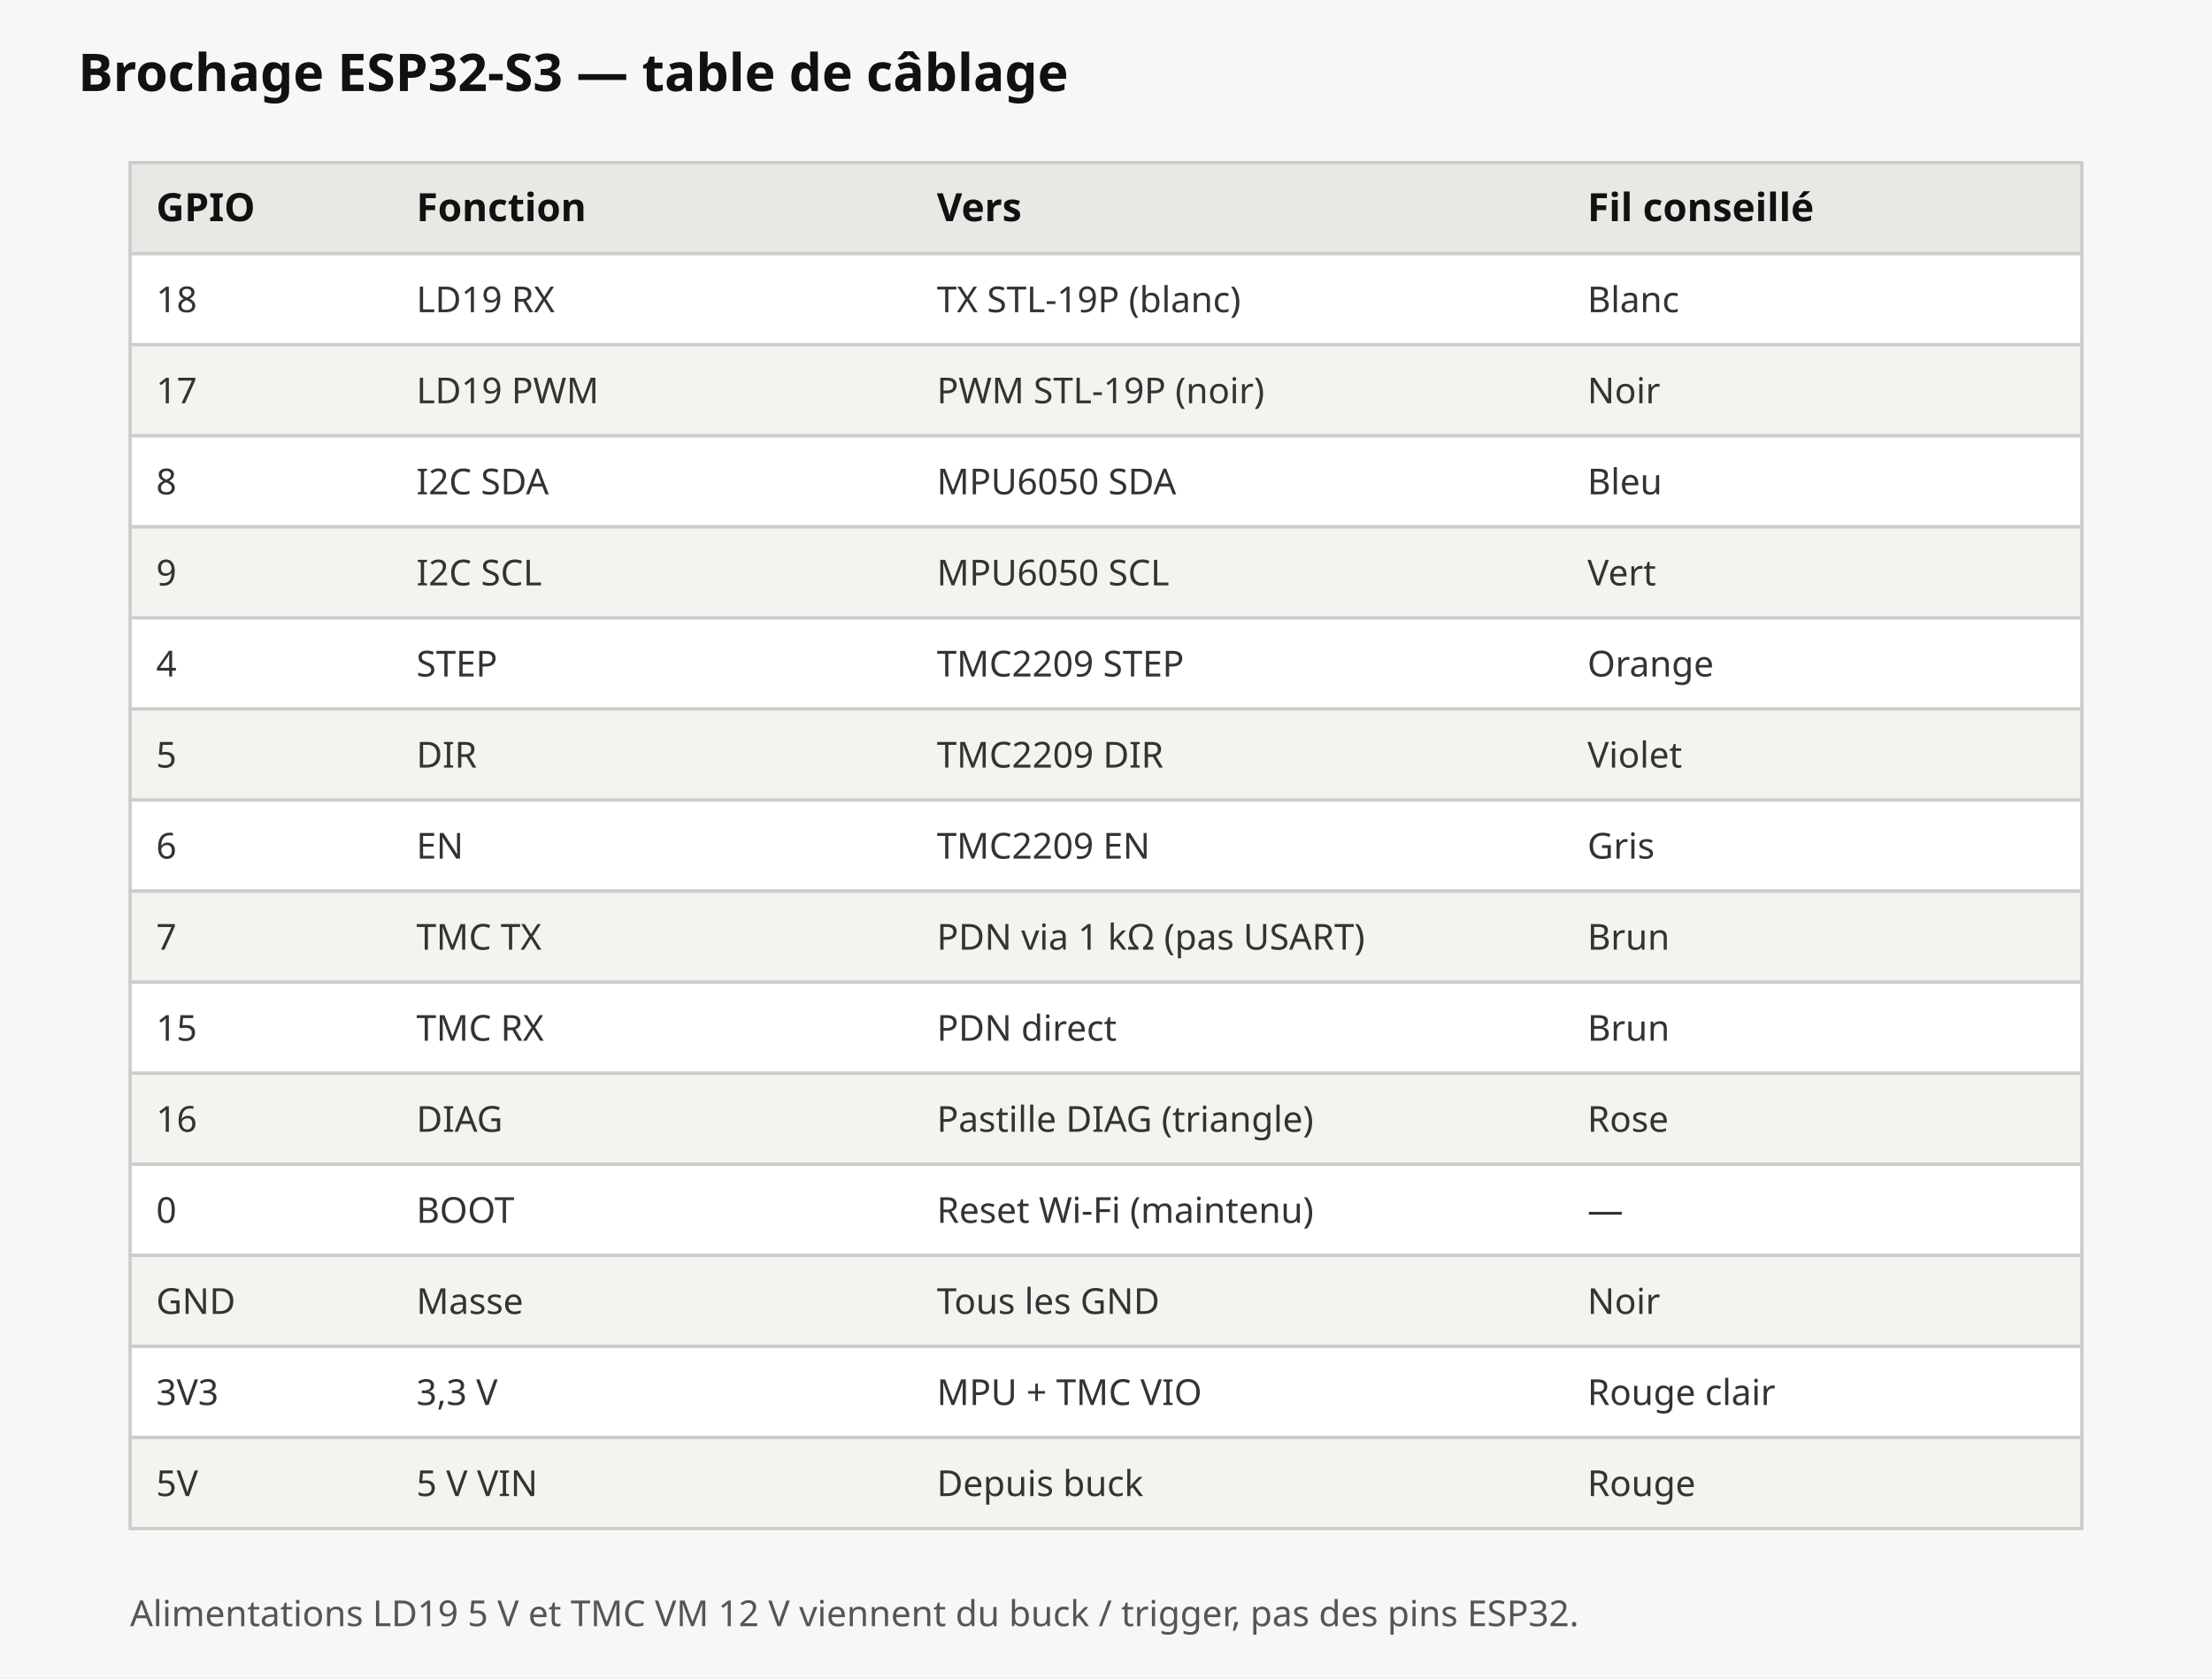
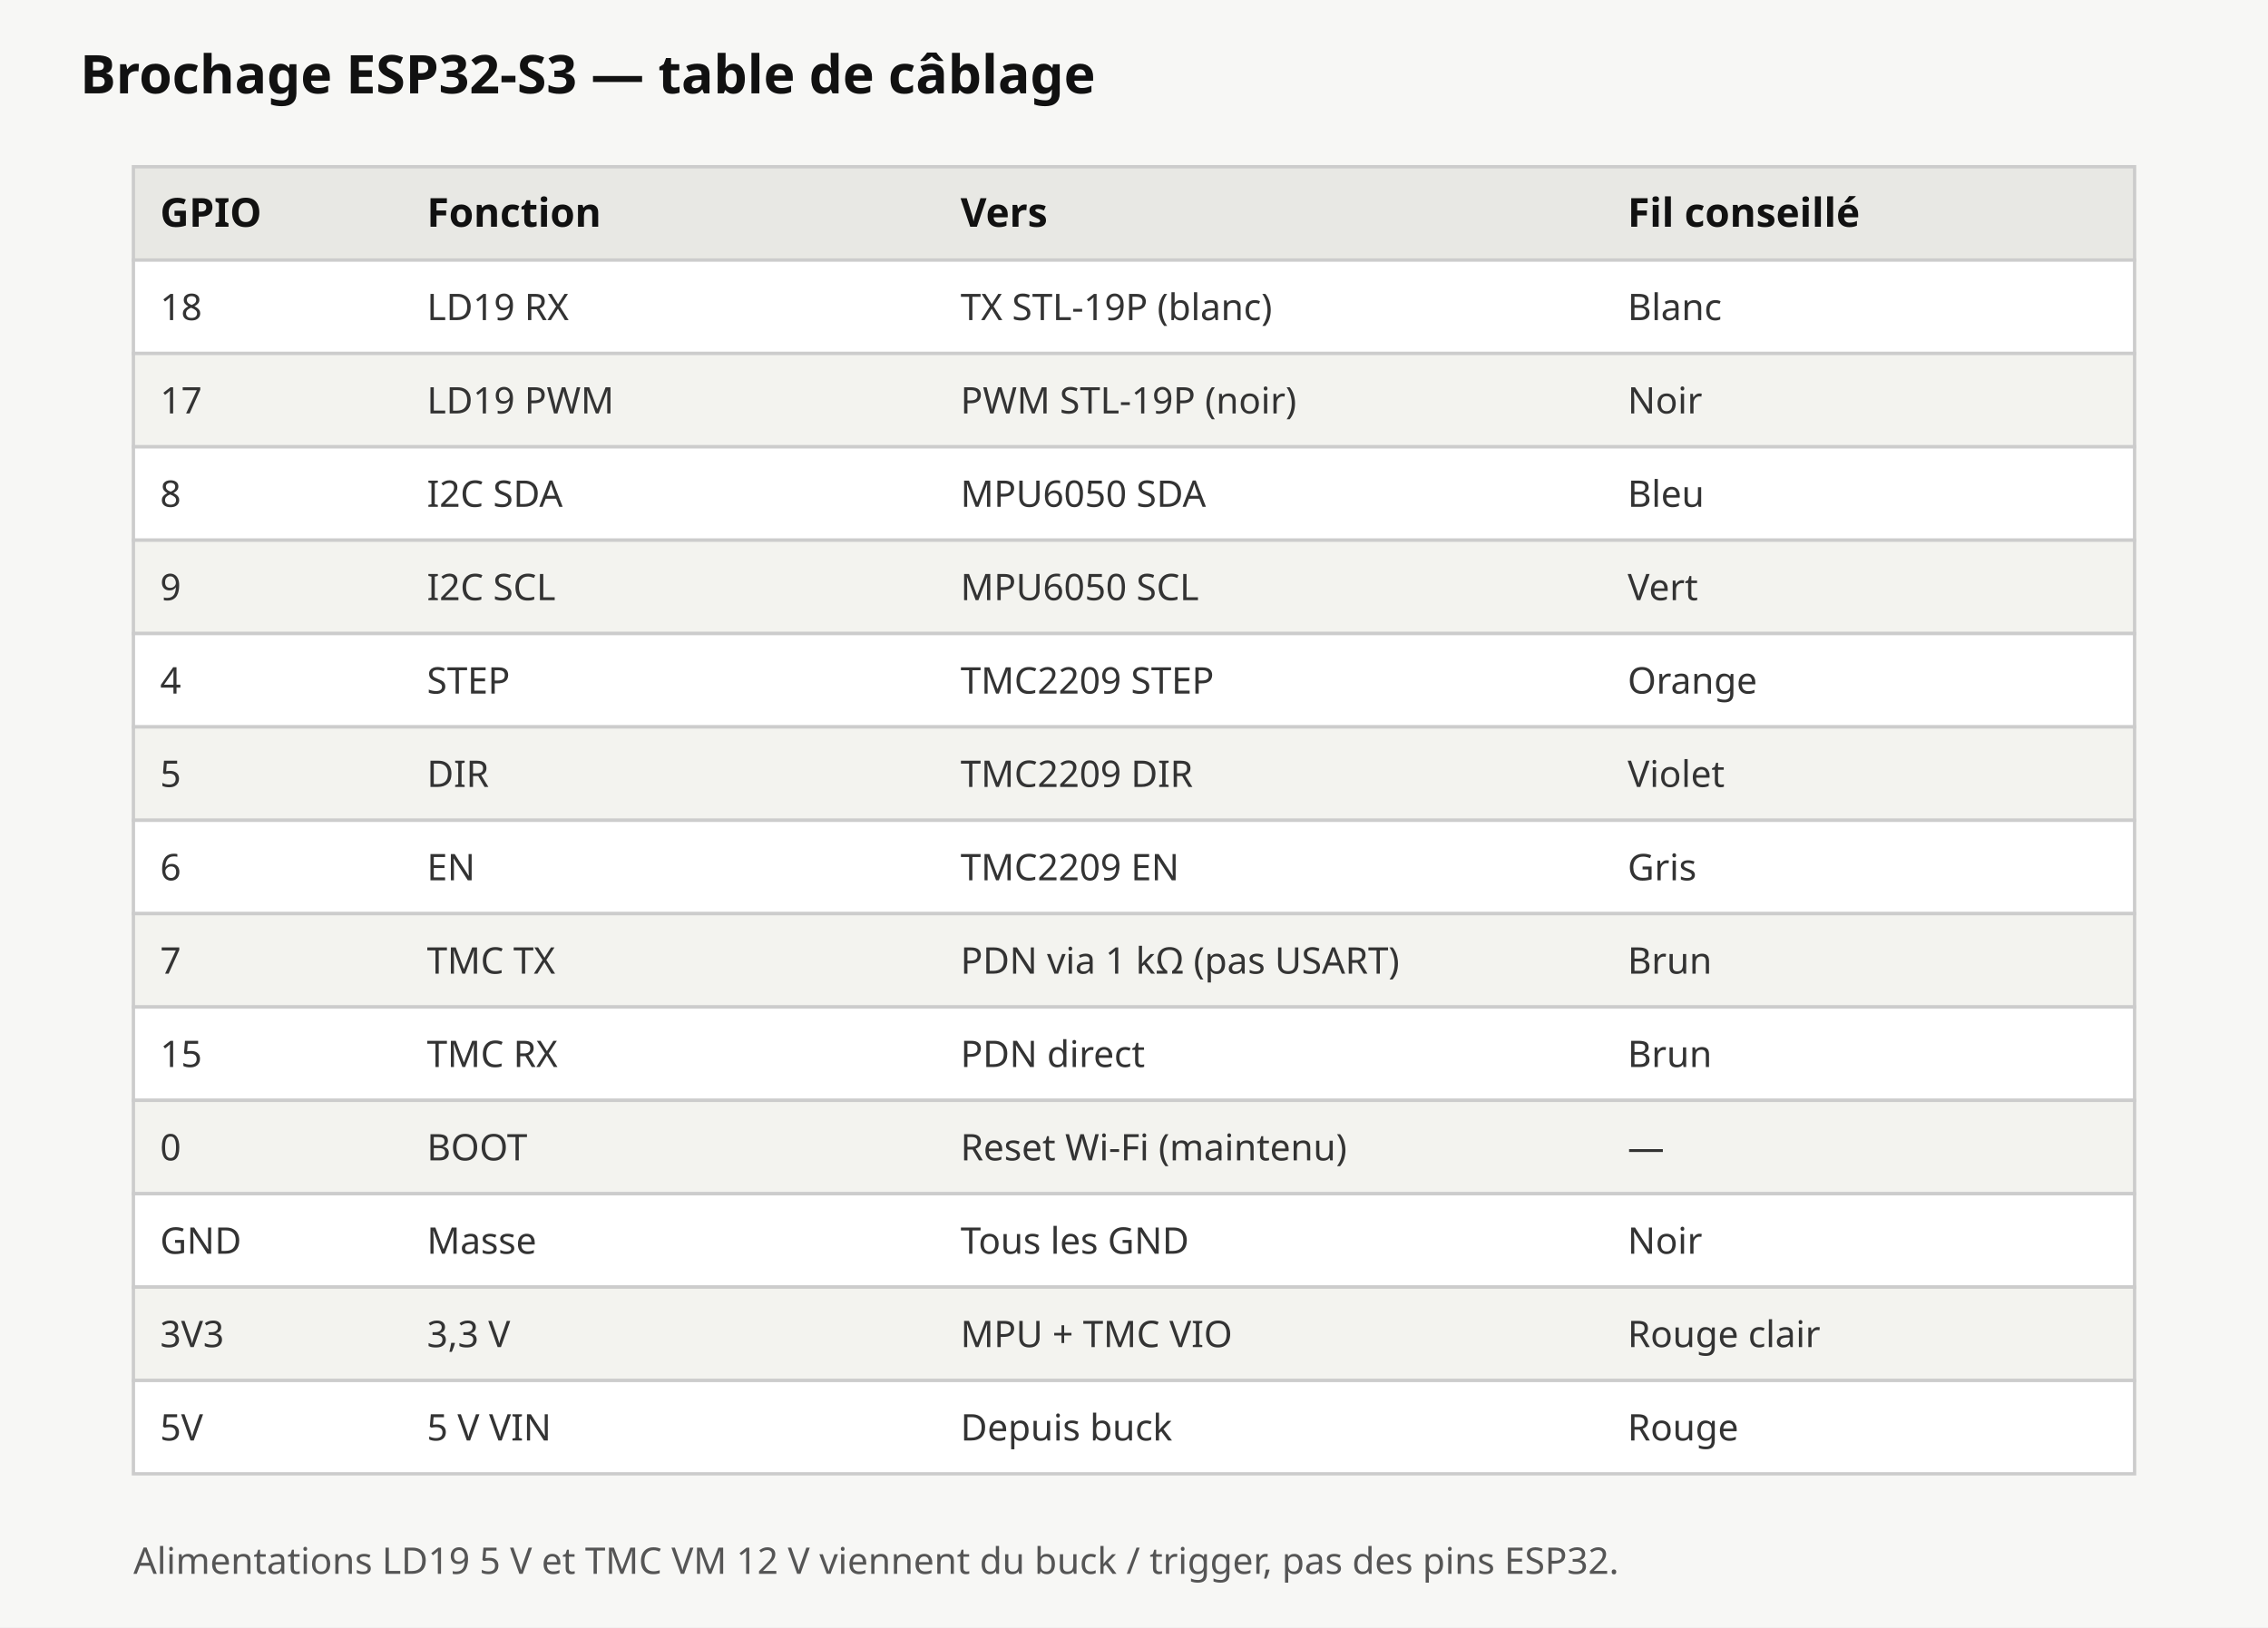
- <svg xmlns="http://www.w3.org/2000/svg" width="680" height="516" viewBox="0 0 680 516">
-   <rect width="680" height="516" fill="#f7f7f5" />
+ <svg xmlns="http://www.w3.org/2000/svg" width="680" height="488" viewBox="0 0 680 488">
+   <rect width="680" height="488" fill="#f7f7f5" />
  <style>
    .box { fill:#fff; stroke:#222; stroke-width:1.5; }
    .box-pwr { fill:#fff8f0; stroke:#8b4513; stroke-width:1.5; }
    .box-mcu { fill:#eef4ff; stroke:#1a3a6b; stroke-width:1.5; }
    .box-sen { fill:#eefaf0; stroke:#1b5e20; stroke-width:1.5; }
    .box-mot { fill:#faf0ff; stroke:#4a148c; stroke-width:1.5; }
    .title { font:700 16px "Segoe UI",system-ui,sans-serif; fill:#111; }
    .label { font:600 12px "Segoe UI",system-ui,sans-serif; fill:#111; }
    .small { font:11px "Segoe UI",system-ui,sans-serif; fill:#333; }
    .note { font:11px "Segoe UI",system-ui,sans-serif; fill:#555; }
    .v12 { stroke:#c62828; stroke-width:2.5; fill:none; }
    .v5 { stroke:#ef6c00; stroke-width:2.2; fill:none; }
    .v33 { stroke:#1565c0; stroke-width:2; fill:none; }
    .gnd { stroke:#212121; stroke-width:2.5; fill:none; }
    .sig { stroke:#2e7d32; stroke-width:1.8; fill:none; }
    .sig2 { stroke:#6a1b9a; stroke-width:1.8; fill:none; }
    .leg { font:11px "Segoe UI",system-ui,sans-serif; fill:#222; }
  </style>
  <text x="24" y="28" class="title">Brochage ESP32-S3 — table de câblage</text>
  <rect x="40" y="50" width="600" height="28" fill="#e8e8e4" stroke="#ccc" />
  <text x="48" y="68" class="label">GPIO</text>
  <text x="128" y="68" class="label">Fonction</text>
  <text x="288" y="68" class="label">Vers</text>
  <text x="488" y="68" class="label">Fil conseillé</text>
  <rect x="40" y="78" width="600" height="28" fill="#fff" stroke="#ccc" />
  <text x="48" y="96" class="small">18</text>
  <text x="128" y="96" class="small">LD19 RX</text>
  <text x="288" y="96" class="small">TX STL-19P (blanc)</text>
  <text x="488" y="96" class="small">Blanc</text>
  <rect x="40" y="106" width="600" height="28" fill="#f3f3ef" stroke="#ccc" />
  <text x="48" y="124" class="small">17</text>
  <text x="128" y="124" class="small">LD19 PWM</text>
  <text x="288" y="124" class="small">PWM STL-19P (noir)</text>
  <text x="488" y="124" class="small">Noir</text>
  <rect x="40" y="134" width="600" height="28" fill="#fff" stroke="#ccc" />
  <text x="48" y="152" class="small">8</text>
  <text x="128" y="152" class="small">I2C SDA</text>
  <text x="288" y="152" class="small">MPU6050 SDA</text>
  <text x="488" y="152" class="small">Bleu</text>
  <rect x="40" y="162" width="600" height="28" fill="#f3f3ef" stroke="#ccc" />
  <text x="48" y="180" class="small">9</text>
  <text x="128" y="180" class="small">I2C SCL</text>
  <text x="288" y="180" class="small">MPU6050 SCL</text>
  <text x="488" y="180" class="small">Vert</text>
  <rect x="40" y="190" width="600" height="28" fill="#fff" stroke="#ccc" />
  <text x="48" y="208" class="small">4</text>
  <text x="128" y="208" class="small">STEP</text>
  <text x="288" y="208" class="small">TMC2209 STEP</text>
  <text x="488" y="208" class="small">Orange</text>
  <rect x="40" y="218" width="600" height="28" fill="#f3f3ef" stroke="#ccc" />
  <text x="48" y="236" class="small">5</text>
  <text x="128" y="236" class="small">DIR</text>
  <text x="288" y="236" class="small">TMC2209 DIR</text>
  <text x="488" y="236" class="small">Violet</text>
  <rect x="40" y="246" width="600" height="28" fill="#fff" stroke="#ccc" />
  <text x="48" y="264" class="small">6</text>
  <text x="128" y="264" class="small">EN</text>
  <text x="288" y="264" class="small">TMC2209 EN</text>
  <text x="488" y="264" class="small">Gris</text>
  <rect x="40" y="274" width="600" height="28" fill="#f3f3ef" stroke="#ccc" />
  <text x="48" y="292" class="small">7</text>
  <text x="128" y="292" class="small">TMC TX</text>
  <text x="288" y="292" class="small">PDN via 1 kΩ (pas USART)</text>
  <text x="488" y="292" class="small">Brun</text>
  <rect x="40" y="302" width="600" height="28" fill="#fff" stroke="#ccc" />
  <text x="48" y="320" class="small">15</text>
  <text x="128" y="320" class="small">TMC RX</text>
  <text x="288" y="320" class="small">PDN direct</text>
  <text x="488" y="320" class="small">Brun</text>
  <rect x="40" y="330" width="600" height="28" fill="#f3f3ef" stroke="#ccc" />
-   <text x="48" y="348" class="small">16</text>
-   <text x="128" y="348" class="small">DIAG</text>
-   <text x="288" y="348" class="small">Pastille DIAG (triangle)</text>
-   <text x="488" y="348" class="small">Rose</text>
+   <text x="48" y="348" class="small">0</text>
+   <text x="128" y="348" class="small">BOOT</text>
+   <text x="288" y="348" class="small">Reset Wi‑Fi (maintenu)</text>
+   <text x="488" y="348" class="small">—</text>
  <rect x="40" y="358" width="600" height="28" fill="#fff" stroke="#ccc" />
-   <text x="48" y="376" class="small">0</text>
-   <text x="128" y="376" class="small">BOOT</text>
-   <text x="288" y="376" class="small">Reset Wi‑Fi (maintenu)</text>
-   <text x="488" y="376" class="small">—</text>
+   <text x="48" y="376" class="small">GND</text>
+   <text x="128" y="376" class="small">Masse</text>
+   <text x="288" y="376" class="small">Tous les GND</text>
+   <text x="488" y="376" class="small">Noir</text>
  <rect x="40" y="386" width="600" height="28" fill="#f3f3ef" stroke="#ccc" />
-   <text x="48" y="404" class="small">GND</text>
-   <text x="128" y="404" class="small">Masse</text>
-   <text x="288" y="404" class="small">Tous les GND</text>
-   <text x="488" y="404" class="small">Noir</text>
+   <text x="48" y="404" class="small">3V3</text>
+   <text x="128" y="404" class="small">3,3 V</text>
+   <text x="288" y="404" class="small">MPU + TMC VIO</text>
+   <text x="488" y="404" class="small">Rouge clair</text>
  <rect x="40" y="414" width="600" height="28" fill="#fff" stroke="#ccc" />
-   <text x="48" y="432" class="small">3V3</text>
-   <text x="128" y="432" class="small">3,3 V</text>
-   <text x="288" y="432" class="small">MPU + TMC VIO</text>
-   <text x="488" y="432" class="small">Rouge clair</text>
-   <rect x="40" y="442" width="600" height="28" fill="#f3f3ef" stroke="#ccc" />
-   <text x="48" y="460" class="small">5V</text>
-   <text x="128" y="460" class="small">5 V VIN</text>
-   <text x="288" y="460" class="small">Depuis buck</text>
-   <text x="488" y="460" class="small">Rouge</text>
-   <text x="40" y="500" class="note">Alimentations LD19 5 V et TMC VM 12 V viennent du buck / trigger, pas des pins ESP32.</text>
+   <text x="48" y="432" class="small">5V</text>
+   <text x="128" y="432" class="small">5 V VIN</text>
+   <text x="288" y="432" class="small">Depuis buck</text>
+   <text x="488" y="432" class="small">Rouge</text>
+   <text x="40" y="472" class="note">Alimentations LD19 5 V et TMC VM 12 V viennent du buck / trigger, pas des pins ESP32.</text>
</svg>
